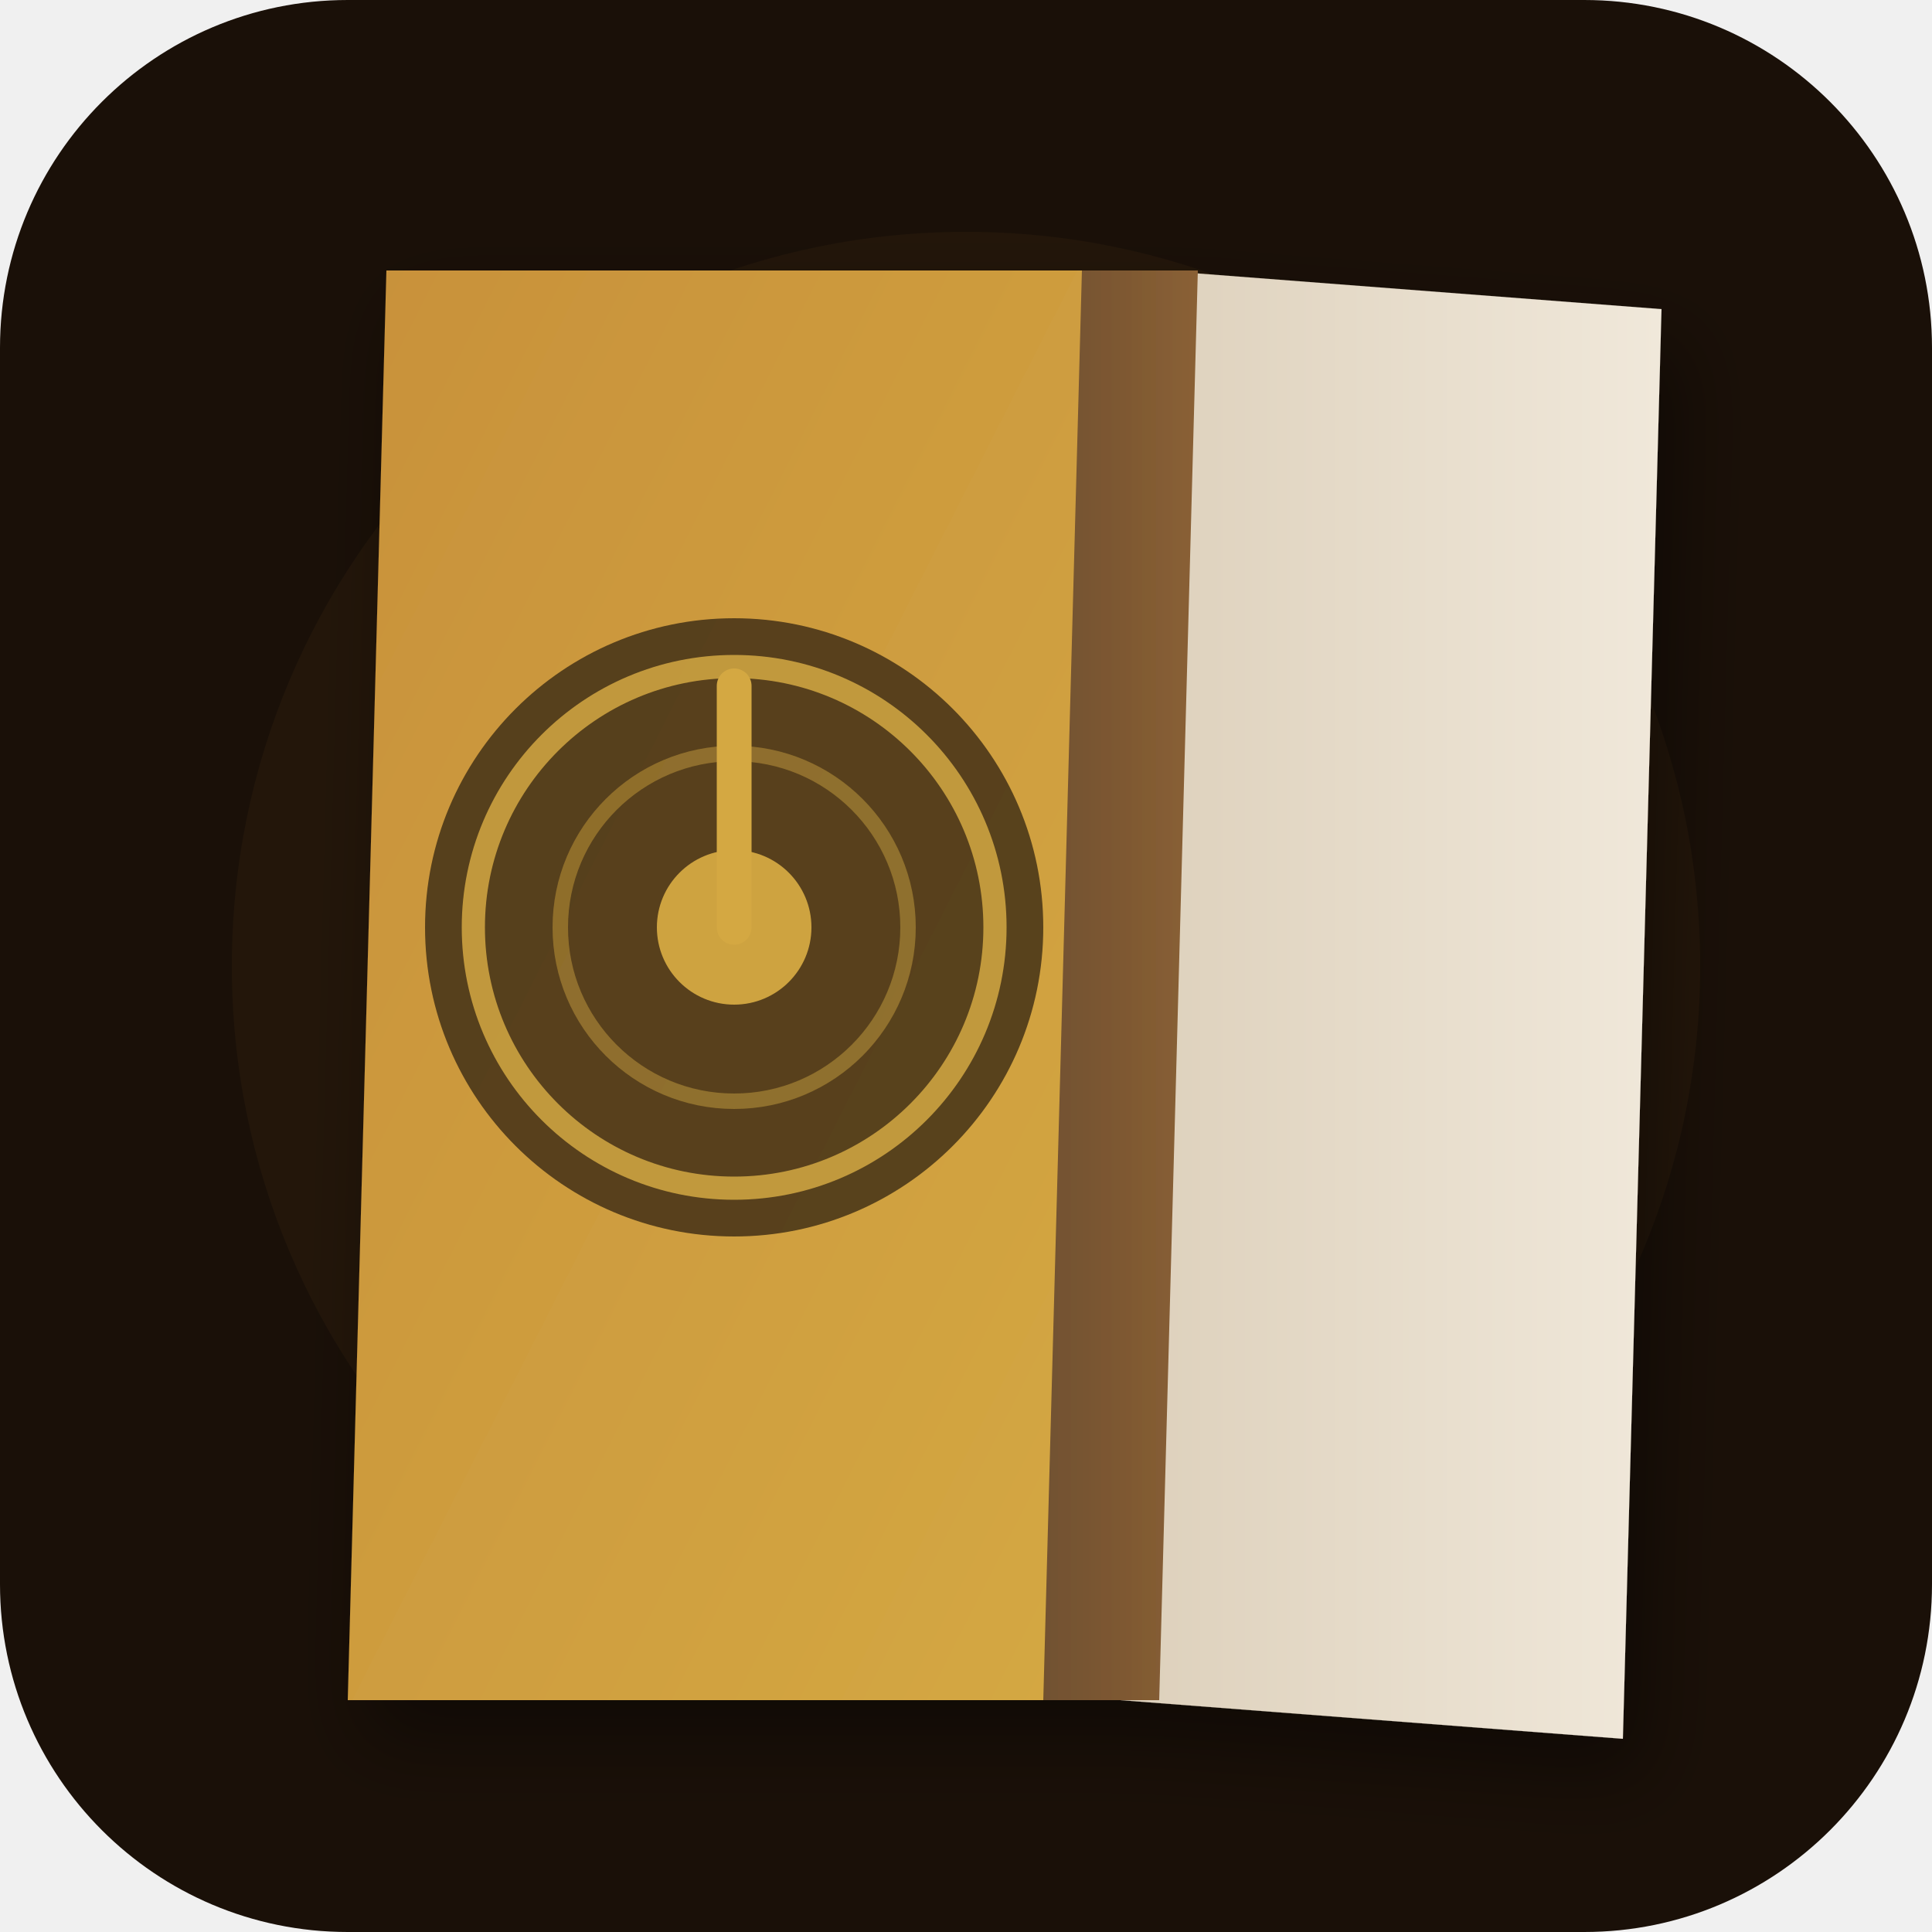
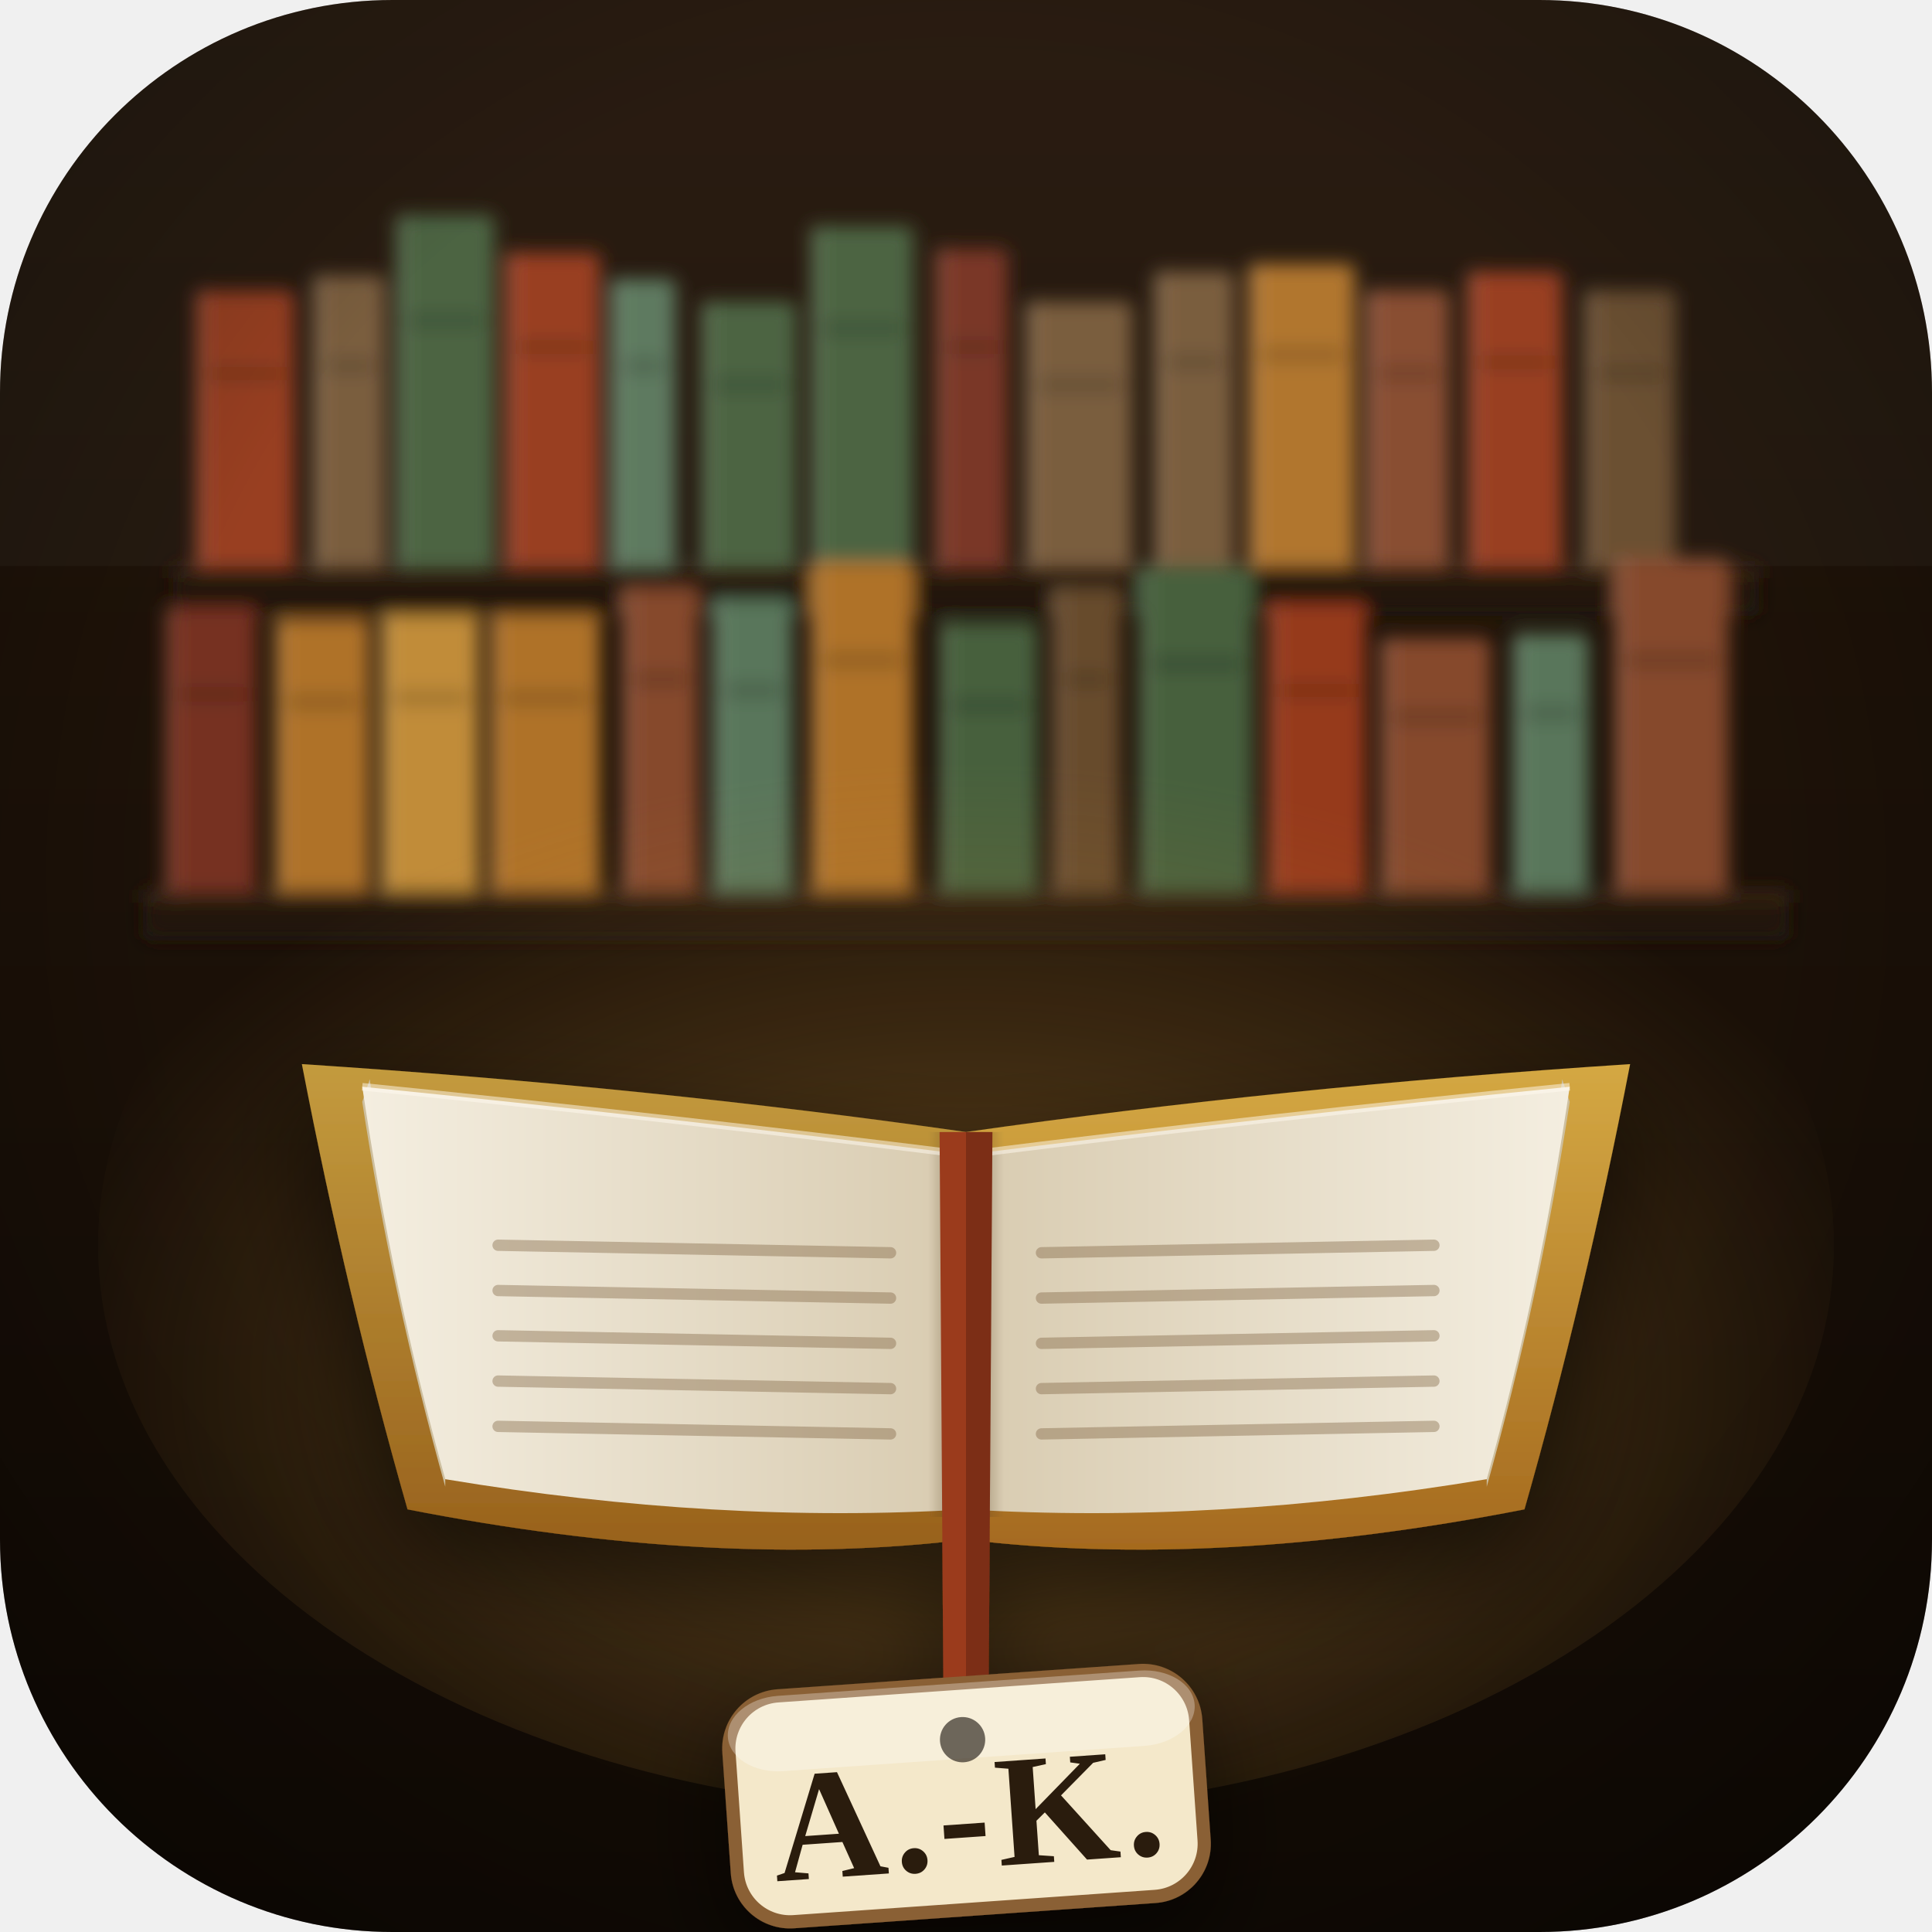
- <svg xmlns="http://www.w3.org/2000/svg" viewBox="0 0 100 100" width="100" height="100">
+ <svg xmlns="http://www.w3.org/2000/svg" viewBox="0 0 512 512" width="512" height="512">
  <defs>
-     <linearGradient id="coverG" x1="0%" y1="0%" x2="100%" y2="100%">
-       <stop offset="0%" style="stop-color:#c8913a" />
-       <stop offset="100%" style="stop-color:#d4a843" />
+     <clipPath id="round">
+       <rect x="0" y="0" width="512" height="512" rx="104" />
+     </clipPath>
+     <linearGradient id="bg" x1="0" y1="0" x2="0" y2="1">
+       <stop offset="0" stop-color="#24160a" />
+       <stop offset="1" stop-color="#120b05" />
    </linearGradient>
-     <linearGradient id="spineG" x1="0%" y1="0%" x2="100%" y2="0%">
-       <stop offset="0%" style="stop-color:#6b4d2e" />
-       <stop offset="100%" style="stop-color:#8a6035" />
+     <radialGradient id="glow" cx="0.5" cy="0.62" r="0.55">
+       <stop offset="0" stop-color="#c8913a" stop-opacity="0.42" />
+       <stop offset="1" stop-color="#c8913a" stop-opacity="0" />
+     </radialGradient>
+     <radialGradient id="vig" cx="0.5" cy="0.45" r="0.75">
+       <stop offset="0.55" stop-color="#000000" stop-opacity="0" />
+       <stop offset="1" stop-color="#000000" stop-opacity="0.5" />
+     </radialGradient>
+     <linearGradient id="cover" x1="0" y1="0" x2="0" y2="1">
+       <stop offset="0" stop-color="#d4a843" />
+       <stop offset="1" stop-color="#a56a1f" />
    </linearGradient>
-     <linearGradient id="pageG" x1="0%" y1="0%" x2="100%" y2="0%">
-       <stop offset="0%" style="stop-color:#ddd0bb" />
-       <stop offset="100%" style="stop-color:#f0e8da" />
+     <linearGradient id="pageL" x1="0" y1="0" x2="1" y2="0">
+       <stop offset="0" stop-color="#f4eee0" />
+       <stop offset="1" stop-color="#d8cbb0" />
    </linearGradient>
-     <filter id="s">
-       <feDropShadow dx="1" dy="2" stdDeviation="2" flood-color="#000" flood-opacity="0.4" />
+     <linearGradient id="pageR" x1="0" y1="0" x2="1" y2="0">
+       <stop offset="0" stop-color="#d8cbb0" />
+       <stop offset="1" stop-color="#f4eee0" />
+     </linearGradient>
+     <linearGradient id="gutter" x1="0" y1="0" x2="1" y2="0">
+       <stop offset="0" stop-color="#5a4022" stop-opacity="0" />
+       <stop offset="0.5" stop-color="#3a2712" stop-opacity="0.55" />
+       <stop offset="1" stop-color="#5a4022" stop-opacity="0" />
+     </linearGradient>
+     <filter id="blurBg" x="-10%" y="-10%" width="120%" height="120%">
+       <feGaussianBlur stdDeviation="2.4" />
+     </filter>
+     <filter id="bookShadow" x="-30%" y="-30%" width="160%" height="160%">
+       <feDropShadow dx="0" dy="10" stdDeviation="12" flood-color="#000" flood-opacity="0.55" />
    </filter>
  </defs>
-   <rect width="100" height="100" rx="18" fill="#1a1008" />
-   <circle cx="50" cy="50" r="38" fill="#c8913a" fill-opacity="0.05" />
-   <g transform="translate(16, 10)" filter="url(#s)">
-     <path d="M 44 4 L 70 6 L 68 80 L 42 78 Z" fill="url(#pageG)" />
-     <path d="M 38 4 L 46 4 L 44 78 L 36 78 Z" fill="url(#spineG)" />
-     <path d="M 4 4 L 40 4 L 38 78 L 2 78 Z" fill="url(#coverG)" />
-     <circle cx="22" cy="38" r="16" fill="#1a1008" fill-opacity="0.65" />
-     <circle cx="22" cy="38" r="13.5" fill="none" stroke="#d4a843" stroke-width="1.2" stroke-opacity="0.85" />
-     <circle cx="22" cy="38" r="9" fill="none" stroke="#d4a843" stroke-width="0.8" stroke-opacity="0.45" />
-     <circle cx="22" cy="38" r="4" fill="#d4a843" fill-opacity="0.95" />
-     <line x1="22" y1="38" x2="22" y2="25.5" stroke="#d4a843" stroke-width="1.8" stroke-linecap="round" />
+   <g clip-path="url(#round)">
+     <rect width="512" height="512" fill="url(#bg)" />
+     <g filter="url(#blurBg)" opacity="0.96">
+       <rect x="46" y="150" width="420" height="13" rx="2" fill="#241608" />
+       <rect x="46" y="150" width="420" height="3" fill="#3a2817" />
+       <rect x="52" y="77" width="26" height="73" rx="1.5" fill="#9b3a1c" />
+       <rect x="52" y="77" width="3" height="73" fill="#fff" fill-opacity="0.10" />
+       <rect x="55" y="97" width="20" height="4" rx="1" fill="#000" fill-opacity="0.18" />
+       <rect x="83" y="73" width="19" height="77" rx="1.5" fill="#7a5c3a" />
+       <rect x="83" y="73" width="3" height="77" fill="#fff" fill-opacity="0.10" />
+       <rect x="86" y="95" width="13" height="4" rx="1" fill="#000" fill-opacity="0.18" />
+       <rect x="105" y="57" width="26" height="93" rx="1.5" fill="#48633f" />
+       <rect x="105" y="57" width="3" height="93" fill="#fff" fill-opacity="0.10" />
+       <rect x="108" y="83" width="20" height="4" rx="1" fill="#000" fill-opacity="0.18" />
+       <rect x="134" y="67" width="25" height="83" rx="1.5" fill="#9b3a1c" />
+       <rect x="134" y="67" width="3" height="83" fill="#fff" fill-opacity="0.10" />
+       <rect x="137" y="90" width="19" height="4" rx="1" fill="#000" fill-opacity="0.18" />
+       <rect x="162" y="74" width="17" height="76" rx="1.5" fill="#5c7a5e" />
+       <rect x="162" y="74" width="3" height="76" fill="#fff" fill-opacity="0.10" />
+       <rect x="165" y="95" width="11" height="4" rx="1" fill="#000" fill-opacity="0.18" />
+       <rect x="186" y="80" width="25" height="70" rx="1.5" fill="#48633f" />
+       <rect x="186" y="80" width="3" height="70" fill="#fff" fill-opacity="0.10" />
+       <rect x="189" y="100" width="19" height="4" rx="1" fill="#000" fill-opacity="0.18" />
+       <rect x="215" y="60" width="27" height="90" rx="1.5" fill="#48633f" />
+       <rect x="215" y="60" width="3" height="90" fill="#fff" fill-opacity="0.10" />
+       <rect x="218" y="85" width="21" height="4" rx="1" fill="#000" fill-opacity="0.18" />
+       <rect x="248" y="66" width="19" height="84" rx="1.5" fill="#7a3320" />
+       <rect x="248" y="66" width="3" height="84" fill="#fff" fill-opacity="0.10" />
+       <rect x="251" y="90" width="13" height="4" rx="1" fill="#000" fill-opacity="0.18" />
+       <rect x="272" y="80" width="28" height="70" rx="1.5" fill="#7a5c3a" />
+       <rect x="272" y="80" width="3" height="70" fill="#fff" fill-opacity="0.10" />
+       <rect x="275" y="100" width="22" height="4" rx="1" fill="#000" fill-opacity="0.18" />
+       <rect x="306" y="72" width="21" height="78" rx="1.5" fill="#7a5c3a" />
+       <rect x="306" y="72" width="3" height="78" fill="#fff" fill-opacity="0.10" />
+       <rect x="309" y="94" width="15" height="4" rx="1" fill="#000" fill-opacity="0.18" />
+       <rect x="331" y="70" width="28" height="80" rx="1.5" fill="#b5762a" />
+       <rect x="331" y="70" width="3" height="80" fill="#fff" fill-opacity="0.10" />
+       <rect x="334" y="92" width="22" height="4" rx="1" fill="#000" fill-opacity="0.18" />
+       <rect x="362" y="77" width="22" height="73" rx="1.5" fill="#8a4b2f" />
+       <rect x="362" y="77" width="3" height="73" fill="#fff" fill-opacity="0.10" />
+       <rect x="365" y="97" width="16" height="4" rx="1" fill="#000" fill-opacity="0.18" />
+       <rect x="389" y="72" width="25" height="78" rx="1.5" fill="#9b3a1c" />
+       <rect x="389" y="72" width="3" height="78" fill="#fff" fill-opacity="0.10" />
+       <rect x="392" y="94" width="19" height="4" rx="1" fill="#000" fill-opacity="0.18" />
+       <rect x="420" y="77" width="24" height="73" rx="1.5" fill="#6b4d2e" />
+       <rect x="420" y="77" width="3" height="73" fill="#fff" fill-opacity="0.10" />
+       <rect x="423" y="97" width="18" height="4" rx="1" fill="#000" fill-opacity="0.18" />
+       <rect x="38" y="236" width="436" height="13" rx="2" fill="#241608" />
+       <rect x="38" y="236" width="436" height="3" fill="#3a2817" />
+       <rect x="44" y="161" width="24" height="75" rx="1.5" fill="#7a3320" />
+       <rect x="44" y="161" width="3" height="75" fill="#fff" fill-opacity="0.10" />
+       <rect x="47" y="182" width="18" height="4" rx="1" fill="#000" fill-opacity="0.18" />
+       <rect x="73" y="164" width="25" height="72" rx="1.5" fill="#b5762a" />
+       <rect x="73" y="164" width="3" height="72" fill="#fff" fill-opacity="0.10" />
+       <rect x="76" y="184" width="19" height="4" rx="1" fill="#000" fill-opacity="0.18" />
+       <rect x="101" y="163" width="26" height="73" rx="1.5" fill="#c8913a" />
+       <rect x="101" y="163" width="3" height="73" fill="#fff" fill-opacity="0.10" />
+       <rect x="104" y="183" width="20" height="4" rx="1" fill="#000" fill-opacity="0.18" />
+       <rect x="130" y="163" width="29" height="73" rx="1.5" fill="#b5762a" />
+       <rect x="130" y="163" width="3" height="73" fill="#fff" fill-opacity="0.10" />
+       <rect x="133" y="183" width="23" height="4" rx="1" fill="#000" fill-opacity="0.18" />
+       <rect x="165" y="156" width="20" height="80" rx="1.5" fill="#8a4b2f" />
+       <rect x="165" y="156" width="3" height="80" fill="#fff" fill-opacity="0.10" />
+       <rect x="168" y="178" width="14" height="4" rx="1" fill="#000" fill-opacity="0.18" />
+       <rect x="189" y="159" width="21" height="77" rx="1.5" fill="#5c7a5e" />
+       <rect x="189" y="159" width="3" height="77" fill="#fff" fill-opacity="0.10" />
+       <rect x="192" y="181" width="15" height="4" rx="1" fill="#000" fill-opacity="0.18" />
+       <rect x="215" y="149" width="27" height="87" rx="1.5" fill="#b5762a" />
+       <rect x="215" y="149" width="3" height="87" fill="#fff" fill-opacity="0.10" />
+       <rect x="218" y="173" width="21" height="4" rx="1" fill="#000" fill-opacity="0.18" />
+       <rect x="249" y="165" width="26" height="71" rx="1.5" fill="#48633f" />
+       <rect x="249" y="165" width="3" height="71" fill="#fff" fill-opacity="0.10" />
+       <rect x="252" y="185" width="20" height="4" rx="1" fill="#000" fill-opacity="0.18" />
+       <rect x="279" y="156" width="18" height="80" rx="1.5" fill="#6b4d2e" />
+       <rect x="279" y="156" width="3" height="80" fill="#fff" fill-opacity="0.10" />
+       <rect x="282" y="178" width="12" height="4" rx="1" fill="#000" fill-opacity="0.18" />
+       <rect x="302" y="150" width="30" height="86" rx="1.5" fill="#48633f" />
+       <rect x="302" y="150" width="3" height="86" fill="#fff" fill-opacity="0.10" />
+       <rect x="305" y="174" width="24" height="4" rx="1" fill="#000" fill-opacity="0.18" />
+       <rect x="336" y="160" width="26" height="76" rx="1.5" fill="#9b3a1c" />
+       <rect x="336" y="160" width="3" height="76" fill="#fff" fill-opacity="0.10" />
+       <rect x="339" y="181" width="20" height="4" rx="1" fill="#000" fill-opacity="0.18" />
+       <rect x="366" y="169" width="29" height="67" rx="1.5" fill="#8a4b2f" />
+       <rect x="366" y="169" width="3" height="67" fill="#fff" fill-opacity="0.10" />
+       <rect x="369" y="188" width="23" height="4" rx="1" fill="#000" fill-opacity="0.18" />
+       <rect x="401" y="168" width="20" height="68" rx="1.5" fill="#5c7a5e" />
+       <rect x="401" y="168" width="3" height="68" fill="#fff" fill-opacity="0.10" />
+       <rect x="404" y="187" width="14" height="4" rx="1" fill="#000" fill-opacity="0.18" />
+       <rect x="428" y="148" width="30" height="88" rx="1.5" fill="#8a4b2f" />
+       <rect x="428" y="148" width="3" height="88" fill="#fff" fill-opacity="0.10" />
+       <rect x="431" y="173" width="24" height="4" rx="1" fill="#000" fill-opacity="0.18" />
+     </g>
+     <rect width="512" height="512" fill="url(#vig)" />
+     <ellipse cx="256" cy="330" rx="230" ry="150" fill="url(#glow)" />
+     <g filter="url(#bookShadow)">
+       <path d="M256 300 Q172 288 80 282 Q92 344 108 400 Q190 416 256 408                Q322 416 404 400 Q420 344 432 282 Q340 288 256 300 Z" fill="url(#cover)" />
+       <path d="M256 300 Q172 288 80 282 Q92 344 108 400 Q190 416 256 408 L256 300 Z" fill="#000" fill-opacity="0.08" />
+       <path d="M96 292 Q104 344 118 394 L118 384 Q104 336 98 286 Z" fill="#cdbf9f" />
+       <path d="M416 292 Q408 344 394 394 L394 384 Q408 336 414 286 Z" fill="#cdbf9f" />
+       <path d="M256 306 Q176 296 96 288 Q104 342 118 392 Q190 404 256 400 Z" fill="url(#pageL)" />
+       <path d="M256 306 Q336 296 416 288 Q408 342 394 392 Q322 404 256 400 Z" fill="url(#pageR)" />
+       <line x1="132" y1="330" x2="236" y2="332" stroke="#7a5c3a" stroke-opacity="0.38" stroke-width="3" stroke-linecap="round" />
+       <line x1="132" y1="342" x2="236" y2="344" stroke="#7a5c3a" stroke-opacity="0.38" stroke-width="3" stroke-linecap="round" />
+       <line x1="132" y1="354" x2="236" y2="356" stroke="#7a5c3a" stroke-opacity="0.38" stroke-width="3" stroke-linecap="round" />
+       <line x1="132" y1="366" x2="236" y2="368" stroke="#7a5c3a" stroke-opacity="0.38" stroke-width="3" stroke-linecap="round" />
+       <line x1="132" y1="378" x2="236" y2="380" stroke="#7a5c3a" stroke-opacity="0.38" stroke-width="3" stroke-linecap="round" />
+       <line x1="380" y1="330" x2="276" y2="332" stroke="#7a5c3a" stroke-opacity="0.38" stroke-width="3" stroke-linecap="round" />
+       <line x1="380" y1="342" x2="276" y2="344" stroke="#7a5c3a" stroke-opacity="0.38" stroke-width="3" stroke-linecap="round" />
+       <line x1="380" y1="354" x2="276" y2="356" stroke="#7a5c3a" stroke-opacity="0.38" stroke-width="3" stroke-linecap="round" />
+       <line x1="380" y1="366" x2="276" y2="368" stroke="#7a5c3a" stroke-opacity="0.38" stroke-width="3" stroke-linecap="round" />
+       <line x1="380" y1="378" x2="276" y2="380" stroke="#7a5c3a" stroke-opacity="0.38" stroke-width="3" stroke-linecap="round" />
+       <rect x="246" y="300" width="20" height="102" fill="url(#gutter)" />
+       <line x1="256" y1="306" x2="256" y2="400" stroke="#2a1c0e" stroke-opacity="0.35" stroke-width="2" />
+       <path d="M256 306 Q176 296 96 288" fill="none" stroke="#fffaf0" stroke-opacity="0.5" stroke-width="2" />
+       <path d="M256 306 Q336 296 416 288" fill="none" stroke="#fffaf0" stroke-opacity="0.5" stroke-width="2" />
+       <path d="M249 300 L263 300 L262 448 L250 448 Z" fill="#9b3a1c" />
+       <path d="M256 300 L263 300 L262 448 L256 448 Z" fill="#000" fill-opacity="0.20" />
+       <path d="M247 445 h18 v5 a9 9 0 0 1 -18 0 Z" fill="#7c2f16" />
+       <line x1="256" y1="450" x2="256" y2="460" stroke="#6b4d2e" stroke-width="4" />
+       <g transform="rotate(-4 256 474)">
+         <rect x="194" y="446" width="124" height="60" rx="14" fill="#f4e8ca" stroke="#8a6035" stroke-width="3.5" />
+         <rect x="194" y="446" width="124" height="20" rx="14" fill="#fff" fill-opacity="0.30" />
+         <circle cx="256" cy="461" r="6" fill="#120b05" fill-opacity="0.6" />
+         <text x="256" y="495" text-anchor="middle" font-family="Georgia, 'Times New Roman', serif" font-size="42" font-weight="700" letter-spacing="1.5" fill="#2a1c0e">A.-K.</text>
+       </g>
+     </g>
+     <rect width="512" height="150" fill="#fff" fill-opacity="0.03" />
  </g>
</svg>
